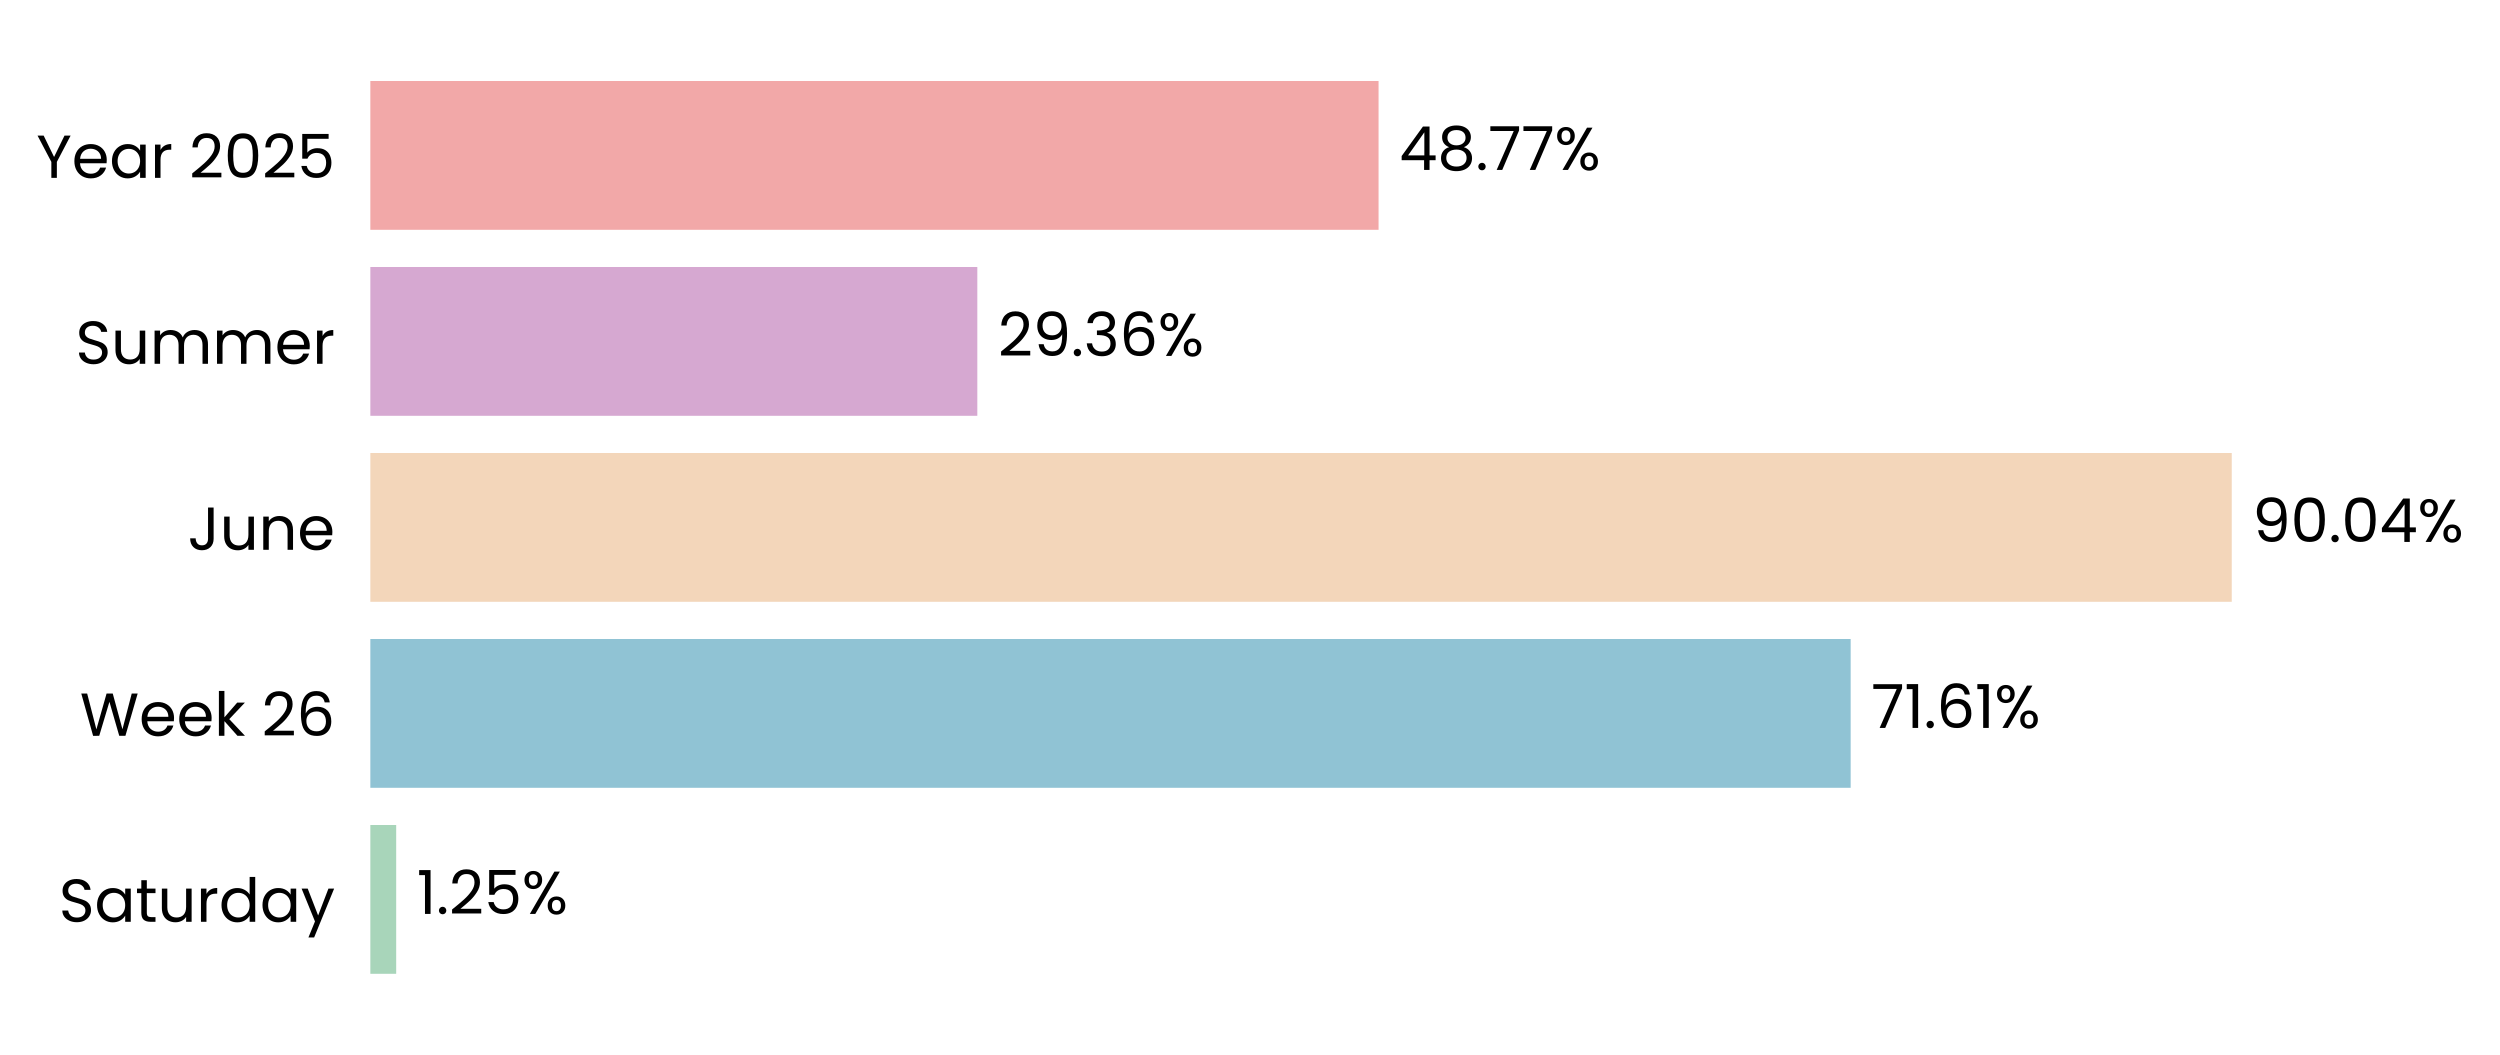
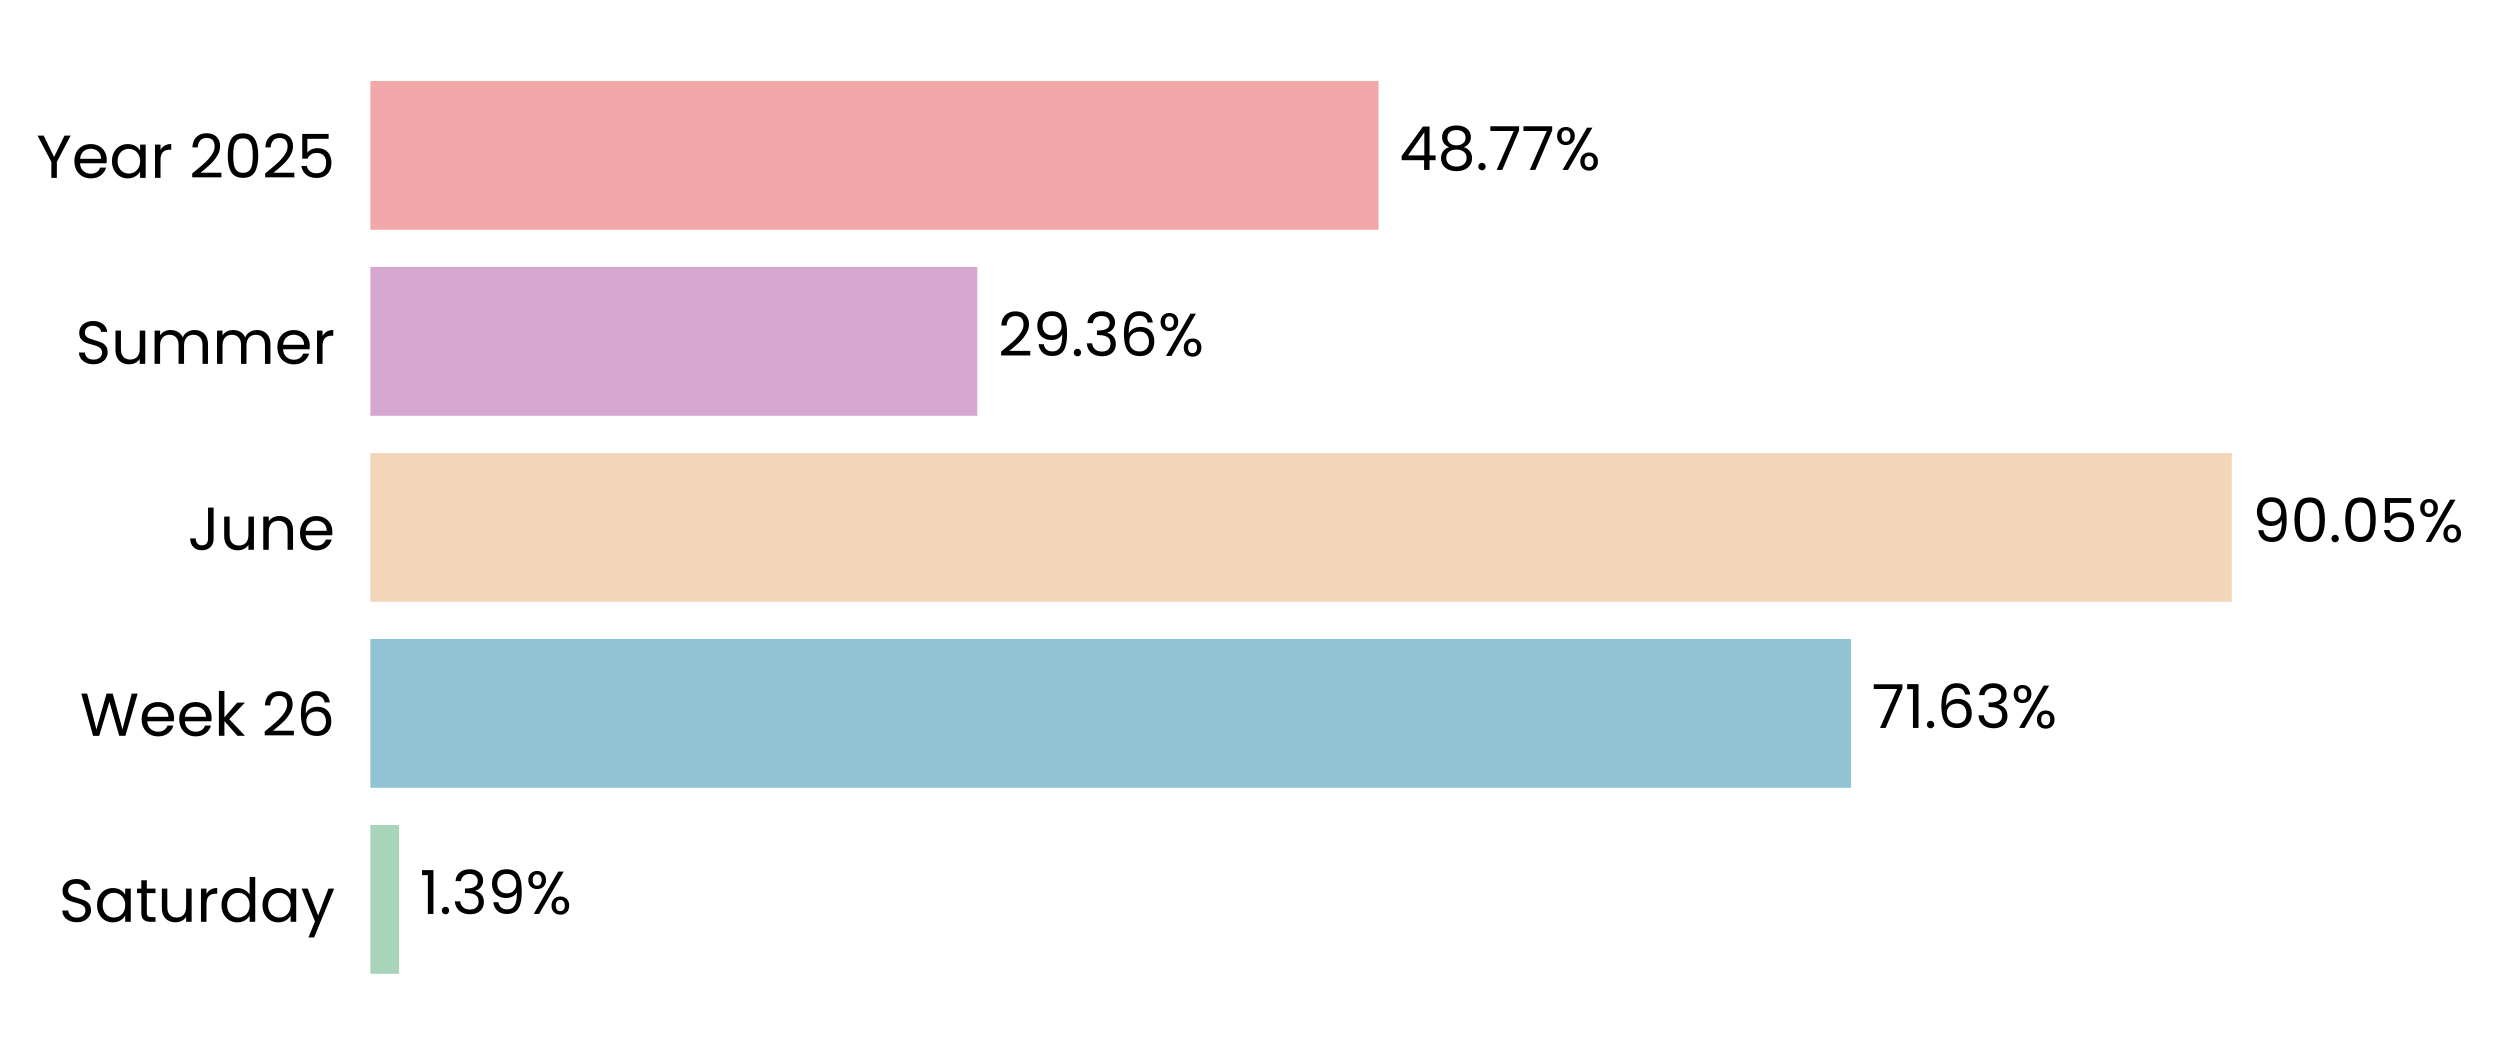
- <svg xmlns="http://www.w3.org/2000/svg" xmlns:xlink="http://www.w3.org/1999/xlink" width="494.891pt" height="208.8pt" viewBox="0 0 494.891 208.8" version="1.1">
+ <svg xmlns="http://www.w3.org/2000/svg" xmlns:xlink="http://www.w3.org/1999/xlink" width="494.88pt" height="208.8pt" viewBox="0 0 494.88 208.8" version="1.1">
  <defs>
    <style type="text/css">*{stroke-linejoin: round; stroke-linecap: butt}</style>
  </defs>
  <g id="figure_1">
    <g id="patch_1">
-       <path d="M 0 208.8  L 494.891 208.8  L 494.891 0  L 0 0  L 0 208.8  z " style="fill: none" />
+       <path d="M 0 208.8  L 494.88 208.8  L 494.88 0  L 0 0  L 0 208.8  z " style="fill: none" />
    </g>
    <g id="axes_1">
      <g id="patch_2">
-         <path d="M 73.311 201.6  L 482.543 201.6  L 482.543 7.2  L 73.311 7.2  L 73.311 201.6  z " style="fill: none" />
+         <path d="M 73.311 201.6  L 482.524 201.6  L 482.524 7.2  L 73.311 7.2  L 73.311 201.6  z " style="fill: none" />
      </g>
      <g id="patch_3">
-         <path d="M 73.311 192.764  L 78.427 192.764  L 78.427 163.309  L 73.311 163.309  z " clip-path="url(#p503054695f)" style="fill: #a8d5ba" />
+         <path d="M 73.311 192.764  L 78.995 192.764  L 78.995 163.309  L 73.311 163.309  z " clip-path="url(#p1e9fec3f00)" style="fill: #a8d5ba" />
      </g>
      <g id="patch_4">
-         <path d="M 73.311 155.945  L 366.35 155.945  L 366.35 126.491  L 73.311 126.491  z " clip-path="url(#p503054695f)" style="fill: #90c3d4" />
+         <path d="M 73.311 155.945  L 366.418 155.945  L 366.418 126.491  L 73.311 126.491  z " clip-path="url(#p1e9fec3f00)" style="fill: #90c3d4" />
      </g>
      <g id="patch_5">
-         <path d="M 73.311 119.127  L 441.79 119.127  L 441.79 89.673  L 73.311 89.673  z " clip-path="url(#p503054695f)" style="fill: #f3d6ba" />
+         <path d="M 73.311 119.127  L 441.793 119.127  L 441.793 89.673  L 73.311 89.673  z " clip-path="url(#p1e9fec3f00)" style="fill: #f3d6ba" />
      </g>
      <g id="patch_6">
-         <path d="M 73.311 82.309  L 193.467 82.309  L 193.467 52.855  L 73.311 52.855  z " clip-path="url(#p503054695f)" style="fill: #d6a8d1" />
+         <path d="M 73.311 82.309  L 193.468 82.309  L 193.468 52.855  L 73.311 52.855  z " clip-path="url(#p1e9fec3f00)" style="fill: #d6a8d1" />
      </g>
      <g id="patch_7">
-         <path d="M 73.311 45.491  L 272.896 45.491  L 272.896 16.036  L 73.311 16.036  z " clip-path="url(#p503054695f)" style="fill: #f2a8a8" />
+         <path d="M 73.311 45.491  L 272.888 45.491  L 272.888 16.036  L 73.311 16.036  z " clip-path="url(#p1e9fec3f00)" style="fill: #f2a8a8" />
      </g>
      <g id="matplotlib.axis_1">
        <g id="ytick_1">
          <g id="text_1">
            <g transform="translate(11.65312 182.4764) scale(0.12 -0.12)">
              <defs>
                <path id="Poppins-Regular-53" d="M 1907 -45  Q 1466 -45 1117 112  Q 768 269 569 547  Q 371 826 365 1190  L 986 1190  Q 1018 877 1245 662  Q 1472 448 1907 448  Q 2323 448 2563 656  Q 2803 864 2803 1190  Q 2803 1446 2662 1606  Q 2522 1766 2310 1849  Q 2099 1933 1741 2029  Q 1299 2144 1033 2259  Q 768 2374 579 2620  Q 390 2867 390 3283  Q 390 3648 576 3929  Q 762 4211 1098 4364  Q 1434 4518 1869 4518  Q 2496 4518 2896 4204  Q 3296 3891 3347 3373  L 2707 3373  Q 2675 3629 2438 3824  Q 2202 4019 1811 4019  Q 1446 4019 1216 3830  Q 986 3642 986 3302  Q 986 3059 1123 2905  Q 1261 2752 1462 2672  Q 1664 2592 2029 2490  Q 2470 2368 2739 2249  Q 3008 2131 3200 1884  Q 3392 1638 3392 1216  Q 3392 890 3219 602  Q 3046 314 2707 134  Q 2368 -45 1907 -45  z " transform="scale(0.015625)" />
                <path id="Poppins-Regular-61" d="M 275 1766  Q 275 2304 492 2710  Q 710 3117 1091 3341  Q 1472 3565 1939 3565  Q 2400 3565 2739 3366  Q 3078 3168 3245 2867  L 3245 3507  L 3834 3507  L 3834 0  L 3245 0  L 3245 653  Q 3072 346 2729 144  Q 2387 -58 1933 -58  Q 1466 -58 1088 172  Q 710 403 492 819  Q 275 1235 275 1766  z M 3245 1760  Q 3245 2157 3085 2451  Q 2925 2746 2653 2902  Q 2381 3059 2054 3059  Q 1728 3059 1459 2905  Q 1190 2752 1030 2457  Q 870 2163 870 1766  Q 870 1363 1030 1065  Q 1190 768 1459 611  Q 1728 454 2054 454  Q 2381 454 2653 611  Q 2925 768 3085 1065  Q 3245 1363 3245 1760  z " transform="scale(0.015625)" />
                <path id="Poppins-Regular-74" d="M 1203 3027  L 1203 960  Q 1203 704 1312 598  Q 1421 493 1690 493  L 2118 493  L 2118 0  L 1594 0  Q 1107 0 864 224  Q 621 448 621 960  L 621 3027  L 166 3027  L 166 3507  L 621 3507  L 621 4390  L 1203 4390  L 1203 3507  L 2118 3507  L 2118 3027  L 1203 3027  z " transform="scale(0.015625)" />
                <path id="Poppins-Regular-75" d="M 3603 3507  L 3603 0  L 3021 0  L 3021 518  Q 2854 250 2556 99  Q 2259 -51 1901 -51  Q 1491 -51 1164 118  Q 838 288 649 627  Q 461 966 461 1453  L 461 3507  L 1037 3507  L 1037 1530  Q 1037 1011 1299 732  Q 1562 454 2016 454  Q 2483 454 2752 742  Q 3021 1030 3021 1581  L 3021 3507  L 3603 3507  z " transform="scale(0.015625)" />
                <path id="Poppins-Regular-72" d="M 1075 2938  Q 1229 3238 1513 3404  Q 1798 3571 2208 3571  L 2208 2970  L 2054 2970  Q 1075 2970 1075 1907  L 1075 0  L 493 0  L 493 3507  L 1075 3507  L 1075 2938  z " transform="scale(0.015625)" />
                <path id="Poppins-Regular-64" d="M 275 1766  Q 275 2304 492 2710  Q 710 3117 1091 3341  Q 1472 3565 1946 3565  Q 2355 3565 2707 3376  Q 3059 3187 3245 2880  L 3245 4736  L 3834 4736  L 3834 0  L 3245 0  L 3245 659  Q 3072 346 2733 144  Q 2394 -58 1939 -58  Q 1472 -58 1091 172  Q 710 403 492 819  Q 275 1235 275 1766  z M 3245 1760  Q 3245 2157 3085 2451  Q 2925 2746 2653 2902  Q 2381 3059 2054 3059  Q 1728 3059 1459 2905  Q 1190 2752 1030 2457  Q 870 2163 870 1766  Q 870 1363 1030 1065  Q 1190 768 1459 611  Q 1728 454 2054 454  Q 2381 454 2653 611  Q 2925 768 3085 1065  Q 3245 1363 3245 1760  z " transform="scale(0.015625)" />
                <path id="Poppins-Regular-79" d="M 3514 3507  L 1402 -1651  L 800 -1651  L 1491 38  L 77 3507  L 723 3507  L 1824 666  L 2912 3507  L 3514 3507  z " transform="scale(0.015625)" />
              </defs>
              <use xlink:href="#Poppins-Regular-53" />
              <use xlink:href="#Poppins-Regular-61" transform="translate(58.7 0)" />
              <use xlink:href="#Poppins-Regular-74" transform="translate(126.3 0)" />
              <use xlink:href="#Poppins-Regular-75" transform="translate(162.7 0)" />
              <use xlink:href="#Poppins-Regular-72" transform="translate(226.7 0)" />
              <use xlink:href="#Poppins-Regular-64" transform="translate(264 0)" />
              <use xlink:href="#Poppins-Regular-61" transform="translate(331.5999 0)" />
              <use xlink:href="#Poppins-Regular-79" transform="translate(399.1999 0)" />
            </g>
          </g>
        </g>
        <g id="ytick_2">
          <g id="text_2">
            <g transform="translate(15.81563 145.6582) scale(0.12 -0.12)">
              <defs>
                <path id="Poppins-Regular-57" d="M 6099 4461  L 4806 0  L 4154 0  L 3117 3590  L 2042 0  L 1395 -6  L 147 4461  L 768 4461  L 1741 678  L 2816 4461  L 3469 4461  L 4493 691  L 5472 4461  L 6099 4461  z " transform="scale(0.015625)" />
                <path id="Poppins-Regular-65" d="M 3693 1888  Q 3693 1722 3674 1536  L 870 1536  Q 902 1018 1225 726  Q 1549 435 2010 435  Q 2387 435 2640 611  Q 2893 787 2995 1082  L 3622 1082  Q 3482 576 3059 259  Q 2637 -58 2010 -58  Q 1510 -58 1116 166  Q 723 390 499 803  Q 275 1216 275 1760  Q 275 2304 492 2713  Q 710 3123 1104 3344  Q 1498 3565 2010 3565  Q 2509 3565 2893 3347  Q 3277 3130 3485 2749  Q 3693 2368 3693 1888  z M 3091 2010  Q 3091 2342 2944 2582  Q 2797 2822 2544 2947  Q 2291 3072 1984 3072  Q 1542 3072 1232 2790  Q 922 2509 877 2010  L 3091 2010  z " transform="scale(0.015625)" />
                <path id="Poppins-Regular-6b" d="M 2451 0  L 1075 1549  L 1075 0  L 493 0  L 493 4736  L 1075 4736  L 1075 1952  L 2426 3507  L 3238 3507  L 1587 1760  L 3245 0  L 2451 0  z " transform="scale(0.015625)" />
                <path id="Poppins-Regular-20" transform="scale(0.015625)" />
                <path id="Poppins-Regular-32" d="M 326 467  Q 1139 1120 1600 1539  Q 2061 1958 2377 2416  Q 2694 2874 2694 3315  Q 2694 3731 2492 3971  Q 2291 4211 1843 4211  Q 1408 4211 1168 3939  Q 928 3667 909 3213  L 346 3213  Q 371 3930 780 4320  Q 1190 4710 1837 4710  Q 2496 4710 2883 4345  Q 3270 3981 3270 3341  Q 3270 2810 2953 2307  Q 2637 1805 2233 1424  Q 1830 1043 1203 538  L 3405 538  L 3405 51  L 326 51  L 326 467  z " transform="scale(0.015625)" />
                <path id="Poppins-Regular-36" d="M 2976 3526  Q 2835 4237 2099 4237  Q 1530 4237 1248 3798  Q 966 3360 973 2355  Q 1120 2688 1462 2877  Q 1805 3066 2227 3066  Q 2886 3066 3280 2656  Q 3674 2246 3674 1523  Q 3674 1088 3504 742  Q 3334 397 2992 192  Q 2650 -13 2163 -13  Q 1504 -13 1133 281  Q 762 576 614 1094  Q 467 1613 467 2374  Q 467 4723 2106 4723  Q 2733 4723 3091 4384  Q 3450 4045 3514 3526  L 2976 3526  z M 2106 2573  Q 1830 2573 1587 2461  Q 1344 2349 1193 2121  Q 1043 1894 1043 1568  Q 1043 1082 1324 778  Q 1606 474 2131 474  Q 2579 474 2844 752  Q 3110 1030 3110 1504  Q 3110 2003 2854 2288  Q 2598 2573 2106 2573  z " transform="scale(0.015625)" />
              </defs>
              <use xlink:href="#Poppins-Regular-57" />
              <use xlink:href="#Poppins-Regular-65" transform="translate(97.59999 0)" />
              <use xlink:href="#Poppins-Regular-65" transform="translate(159.6 0)" />
              <use xlink:href="#Poppins-Regular-6b" transform="translate(221.6 0)" />
              <use xlink:href="#Poppins-Regular-20" transform="translate(273.0999 0)" />
              <use xlink:href="#Poppins-Regular-32" transform="translate(299.7999 0)" />
              <use xlink:href="#Poppins-Regular-36" transform="translate(357.2999 0)" />
            </g>
          </g>
        </g>
        <g id="ytick_3">
          <g id="text_3">
            <g transform="translate(37.15125 108.84) scale(0.12 -0.12)">
              <defs>
                <path id="Poppins-Regular-4a" d="M 2739 4461  L 2739 1165  Q 2739 614 2400 284  Q 2061 -45 1504 -45  Q 941 -45 601 291  Q 262 627 262 1210  L 845 1210  Q 851 883 1014 678  Q 1178 474 1504 474  Q 1830 474 1990 669  Q 2150 864 2150 1165  L 2150 4461  L 2739 4461  z " transform="scale(0.015625)" />
                <path id="Poppins-Regular-6e" d="M 2202 3571  Q 2842 3571 3238 3184  Q 3635 2797 3635 2067  L 3635 0  L 3059 0  L 3059 1984  Q 3059 2509 2796 2787  Q 2534 3066 2080 3066  Q 1619 3066 1347 2778  Q 1075 2490 1075 1939  L 1075 0  L 493 0  L 493 3507  L 1075 3507  L 1075 3008  Q 1248 3277 1545 3424  Q 1843 3571 2202 3571  z " transform="scale(0.015625)" />
              </defs>
              <use xlink:href="#Poppins-Regular-4a" />
              <use xlink:href="#Poppins-Regular-75" transform="translate(52.99999 0)" />
              <use xlink:href="#Poppins-Regular-6e" transform="translate(117 0)" />
              <use xlink:href="#Poppins-Regular-65" transform="translate(181 0)" />
            </g>
          </g>
        </g>
        <g id="ytick_4">
          <g id="text_4">
            <g transform="translate(14.95125 72.02182) scale(0.12 -0.12)">
              <defs>
                <path id="Poppins-Regular-6d" d="M 4710 3571  Q 5120 3571 5440 3401  Q 5760 3232 5945 2893  Q 6131 2554 6131 2067  L 6131 0  L 5555 0  L 5555 1984  Q 5555 2509 5296 2787  Q 5037 3066 4595 3066  Q 4141 3066 3872 2774  Q 3603 2483 3603 1933  L 3603 0  L 3027 0  L 3027 1984  Q 3027 2509 2768 2787  Q 2509 3066 2067 3066  Q 1613 3066 1344 2774  Q 1075 2483 1075 1933  L 1075 0  L 493 0  L 493 3507  L 1075 3507  L 1075 3002  Q 1248 3277 1539 3424  Q 1830 3571 2182 3571  Q 2624 3571 2963 3372  Q 3302 3174 3469 2790  Q 3616 3162 3955 3366  Q 4294 3571 4710 3571  z " transform="scale(0.015625)" />
              </defs>
              <use xlink:href="#Poppins-Regular-53" />
              <use xlink:href="#Poppins-Regular-75" transform="translate(58.7 0)" />
              <use xlink:href="#Poppins-Regular-6d" transform="translate(122.7 0)" />
              <use xlink:href="#Poppins-Regular-6d" transform="translate(225.7 0)" />
              <use xlink:href="#Poppins-Regular-65" transform="translate(328.7 0)" />
              <use xlink:href="#Poppins-Regular-72" transform="translate(390.6999 0)" />
            </g>
          </g>
        </g>
        <g id="ytick_5">
          <g id="text_5">
            <g transform="translate(7.2 35.20364) scale(0.12 -0.12)">
              <defs>
                <path id="Poppins-Regular-59" d="M 3616 4461  L 2163 1683  L 2163 0  L 1581 0  L 1581 1683  L 122 4461  L 768 4461  L 1869 2202  L 2970 4461  L 3616 4461  z " transform="scale(0.015625)" />
                <path id="Poppins-Regular-30" d="M 397 2362  Q 397 3462 755 4080  Q 1114 4698 2010 4698  Q 2899 4698 3257 4080  Q 3616 3462 3616 2362  Q 3616 1242 3257 621  Q 2899 0 2010 0  Q 1114 0 755 621  Q 397 1242 397 2362  z M 3040 2362  Q 3040 2918 2966 3305  Q 2893 3693 2665 3929  Q 2438 4166 2010 4166  Q 1574 4166 1347 3929  Q 1120 3693 1046 3305  Q 973 2918 973 2362  Q 973 1786 1046 1395  Q 1120 1005 1347 768  Q 1574 531 2010 531  Q 2438 531 2665 768  Q 2893 1005 2966 1395  Q 3040 1786 3040 2362  z " transform="scale(0.015625)" />
                <path id="Poppins-Regular-35" d="M 3347 4122  L 1101 4122  L 1101 2662  Q 1248 2867 1536 2998  Q 1824 3130 2157 3130  Q 2688 3130 3021 2909  Q 3354 2688 3498 2339  Q 3642 1990 3642 1600  Q 3642 1139 3469 774  Q 3296 410 2941 198  Q 2586 -13 2061 -13  Q 1389 -13 973 332  Q 557 678 467 1254  L 1037 1254  Q 1120 890 1389 685  Q 1658 480 2067 480  Q 2573 480 2829 784  Q 3085 1088 3085 1587  Q 3085 2086 2829 2358  Q 2573 2630 2074 2630  Q 1734 2630 1481 2467  Q 1229 2304 1114 2022  L 563 2022  L 563 4634  L 3347 4634  L 3347 4122  z " transform="scale(0.015625)" />
              </defs>
              <use xlink:href="#Poppins-Regular-59" />
              <use xlink:href="#Poppins-Regular-65" transform="translate(58.39999 0)" />
              <use xlink:href="#Poppins-Regular-61" transform="translate(120.4 0)" />
              <use xlink:href="#Poppins-Regular-72" transform="translate(188 0)" />
              <use xlink:href="#Poppins-Regular-20" transform="translate(225.3 0)" />
              <use xlink:href="#Poppins-Regular-32" transform="translate(252 0)" />
              <use xlink:href="#Poppins-Regular-30" transform="translate(309.4999 0)" />
              <use xlink:href="#Poppins-Regular-32" transform="translate(372.2999 0)" />
              <use xlink:href="#Poppins-Regular-35" transform="translate(429.7999 0)" />
            </g>
          </g>
        </g>
      </g>
      <g id="text_6">
-         <g transform="translate(82.51895 180.9164) scale(0.12 -0.12)">
+         <g transform="translate(83.0869 180.9164) scale(0.12 -0.12)">
          <defs>
            <path id="Poppins-Regular-31" d="M 243 4096  L 243 4627  L 1446 4627  L 1446 0  L 858 0  L 858 4096  L 243 4096  z " transform="scale(0.015625)" />
            <path id="Poppins-Regular-2e" d="M 678 -38  Q 512 -38 397 77  Q 282 192 282 358  Q 282 525 397 640  Q 512 755 678 755  Q 838 755 950 640  Q 1062 525 1062 358  Q 1062 192 950 77  Q 838 -38 678 -38  z " transform="scale(0.015625)" />
+             <path id="Poppins-Regular-33" d="M 384 3462  Q 429 4051 838 4384  Q 1248 4717 1901 4717  Q 2336 4717 2653 4560  Q 2970 4403 3133 4134  Q 3296 3866 3296 3526  Q 3296 3130 3069 2842  Q 2842 2554 2477 2470  L 2477 2438  Q 2893 2336 3136 2035  Q 3379 1734 3379 1248  Q 3379 883 3212 592  Q 3046 301 2713 134  Q 2381 -32 1914 -32  Q 1235 -32 800 323  Q 365 678 314 1331  L 877 1331  Q 922 947 1190 704  Q 1459 461 1907 461  Q 2355 461 2588 694  Q 2822 928 2822 1299  Q 2822 1779 2502 1990  Q 2182 2202 1536 2202  L 1389 2202  L 1389 2688  L 1542 2688  Q 2131 2694 2432 2883  Q 2733 3072 2733 3469  Q 2733 3808 2512 4013  Q 2291 4218 1882 4218  Q 1485 4218 1241 4013  Q 998 3808 954 3462  L 384 3462  z " transform="scale(0.015625)" />
+             <path id="Poppins-Regular-39" d="M 1146 1242  Q 1210 877 1443 678  Q 1677 480 2074 480  Q 2605 480 2857 896  Q 3110 1312 3098 2298  Q 2963 2010 2649 1846  Q 2336 1683 1952 1683  Q 1523 1683 1187 1859  Q 851 2035 659 2374  Q 467 2714 467 3194  Q 467 3878 864 4297  Q 1261 4717 1990 4717  Q 2886 4717 3248 4134  Q 3610 3552 3610 2400  Q 3610 1594 3466 1069  Q 3322 544 2979 269  Q 2637 -6 2042 -6  Q 1389 -6 1024 346  Q 659 698 608 1242  L 1146 1242  z M 2048 2176  Q 2477 2176 2752 2441  Q 3027 2707 3027 3162  Q 3027 3642 2758 3936  Q 2490 4230 2003 4230  Q 1555 4230 1289 3948  Q 1024 3667 1024 3206  Q 1024 2739 1286 2457  Q 1549 2176 2048 2176  z " transform="scale(0.015625)" />
            <path id="Poppins-Regular-25" d="M 269 3584  Q 269 4019 531 4278  Q 794 4538 1203 4538  Q 1613 4538 1875 4278  Q 2138 4019 2138 3584  Q 2138 3142 1875 2883  Q 1613 2624 1203 2624  Q 794 2624 531 2883  Q 269 3142 269 3584  z M 4006 4467  L 1414 0  L 838 0  L 3430 4467  L 4006 4467  z M 1203 4179  Q 986 4179 861 4028  Q 736 3878 736 3584  Q 736 3290 861 3136  Q 986 2982 1203 2982  Q 1421 2982 1549 3139  Q 1677 3296 1677 3584  Q 1677 3878 1549 4028  Q 1421 4179 1203 4179  z M 2720 883  Q 2720 1325 2982 1584  Q 3245 1843 3654 1843  Q 4064 1843 4323 1584  Q 4582 1325 4582 883  Q 4582 448 4323 185  Q 4064 -77 3654 -77  Q 3245 -77 2982 182  Q 2720 442 2720 883  z M 3648 1478  Q 3430 1478 3302 1328  Q 3174 1178 3174 883  Q 3174 595 3302 444  Q 3430 294 3648 294  Q 3866 294 3994 444  Q 4122 595 4122 883  Q 4122 1178 3994 1328  Q 3866 1478 3648 1478  z " transform="scale(0.015625)" />
          </defs>
          <use xlink:href="#Poppins-Regular-31" />
          <use xlink:href="#Poppins-Regular-2e" transform="translate(31.99998 0)" />
-           <use xlink:href="#Poppins-Regular-32" transform="translate(52.99997 0)" />
-           <use xlink:href="#Poppins-Regular-35" transform="translate(110.5 0)" />
-           <use xlink:href="#Poppins-Regular-25" transform="translate(173.2999 0)" />
+           <use xlink:href="#Poppins-Regular-33" transform="translate(52.99997 0)" />
+           <use xlink:href="#Poppins-Regular-39" transform="translate(111.9 0)" />
+           <use xlink:href="#Poppins-Regular-25" transform="translate(174.8999 0)" />
        </g>
      </g>
      <g id="text_7">
-         <g transform="translate(370.4424 144.0982) scale(0.12 -0.12)">
+         <g transform="translate(370.5104 144.0982) scale(0.12 -0.12)">
          <defs>
            <path id="Poppins-Regular-37" d="M 3245 4173  L 1466 0  L 877 0  L 2682 4115  L 211 4115  L 211 4614  L 3245 4614  L 3245 4173  z " transform="scale(0.015625)" />
          </defs>
          <use xlink:href="#Poppins-Regular-37" />
          <use xlink:href="#Poppins-Regular-31" transform="translate(54.59999 0)" />
          <use xlink:href="#Poppins-Regular-2e" transform="translate(86.59998 0)" />
          <use xlink:href="#Poppins-Regular-36" transform="translate(107.6 0)" />
-           <use xlink:href="#Poppins-Regular-31" transform="translate(171.0999 0)" />
-           <use xlink:href="#Poppins-Regular-25" transform="translate(203.0999 0)" />
+           <use xlink:href="#Poppins-Regular-33" transform="translate(171.0999 0)" />
+           <use xlink:href="#Poppins-Regular-25" transform="translate(229.9999 0)" />
        </g>
      </g>
      <g id="text_8">
-         <g transform="translate(445.8822 107.28) scale(0.12 -0.12)">
-           <defs>
-             <path id="Poppins-Regular-39" d="M 1146 1242  Q 1210 877 1443 678  Q 1677 480 2074 480  Q 2605 480 2857 896  Q 3110 1312 3098 2298  Q 2963 2010 2649 1846  Q 2336 1683 1952 1683  Q 1523 1683 1187 1859  Q 851 2035 659 2374  Q 467 2714 467 3194  Q 467 3878 864 4297  Q 1261 4717 1990 4717  Q 2886 4717 3248 4134  Q 3610 3552 3610 2400  Q 3610 1594 3466 1069  Q 3322 544 2979 269  Q 2637 -6 2042 -6  Q 1389 -6 1024 346  Q 659 698 608 1242  L 1146 1242  z M 2048 2176  Q 2477 2176 2752 2441  Q 3027 2707 3027 3162  Q 3027 3642 2758 3936  Q 2490 4230 2003 4230  Q 1555 4230 1289 3948  Q 1024 3667 1024 3206  Q 1024 2739 1286 2457  Q 1549 2176 2048 2176  z " transform="scale(0.015625)" />
-             <path id="Poppins-Regular-34" d="M 256 1030  L 256 1472  L 2502 4582  L 3200 4582  L 3200 1536  L 3840 1536  L 3840 1030  L 3200 1030  L 3200 0  L 2624 0  L 2624 1030  L 256 1030  z M 2650 3974  L 928 1536  L 2650 1536  L 2650 3974  z " transform="scale(0.015625)" />
-           </defs>
+         <g transform="translate(445.8847 107.28) scale(0.12 -0.12)">
          <use xlink:href="#Poppins-Regular-39" />
          <use xlink:href="#Poppins-Regular-30" transform="translate(62.99999 0)" />
          <use xlink:href="#Poppins-Regular-2e" transform="translate(125.8 0)" />
          <use xlink:href="#Poppins-Regular-30" transform="translate(146.8 0)" />
-           <use xlink:href="#Poppins-Regular-34" transform="translate(209.5999 0)" />
-           <use xlink:href="#Poppins-Regular-25" transform="translate(272.4999 0)" />
+           <use xlink:href="#Poppins-Regular-35" transform="translate(209.5999 0)" />
+           <use xlink:href="#Poppins-Regular-25" transform="translate(272.3999 0)" />
        </g>
      </g>
      <g id="text_9">
-         <g transform="translate(197.5596 70.46182) scale(0.12 -0.12)">
-           <defs>
-             <path id="Poppins-Regular-33" d="M 384 3462  Q 429 4051 838 4384  Q 1248 4717 1901 4717  Q 2336 4717 2653 4560  Q 2970 4403 3133 4134  Q 3296 3866 3296 3526  Q 3296 3130 3069 2842  Q 2842 2554 2477 2470  L 2477 2438  Q 2893 2336 3136 2035  Q 3379 1734 3379 1248  Q 3379 883 3212 592  Q 3046 301 2713 134  Q 2381 -32 1914 -32  Q 1235 -32 800 323  Q 365 678 314 1331  L 877 1331  Q 922 947 1190 704  Q 1459 461 1907 461  Q 2355 461 2588 694  Q 2822 928 2822 1299  Q 2822 1779 2502 1990  Q 2182 2202 1536 2202  L 1389 2202  L 1389 2688  L 1542 2688  Q 2131 2694 2432 2883  Q 2733 3072 2733 3469  Q 2733 3808 2512 4013  Q 2291 4218 1882 4218  Q 1485 4218 1241 4013  Q 998 3808 954 3462  L 384 3462  z " transform="scale(0.015625)" />
-           </defs>
+         <g transform="translate(197.5603 70.46182) scale(0.12 -0.12)">
          <use xlink:href="#Poppins-Regular-32" />
          <use xlink:href="#Poppins-Regular-39" transform="translate(57.49999 0)" />
          <use xlink:href="#Poppins-Regular-2e" transform="translate(120.5 0)" />
          <use xlink:href="#Poppins-Regular-33" transform="translate(141.5 0)" />
          <use xlink:href="#Poppins-Regular-36" transform="translate(200.3999 0)" />
          <use xlink:href="#Poppins-Regular-25" transform="translate(263.8999 0)" />
        </g>
      </g>
      <g id="text_10">
-         <g transform="translate(276.9879 33.64364) scale(0.12 -0.12)">
+         <g transform="translate(276.9804 33.64364) scale(0.12 -0.12)">
          <defs>
+             <path id="Poppins-Regular-34" d="M 256 1030  L 256 1472  L 2502 4582  L 3200 4582  L 3200 1536  L 3840 1536  L 3840 1030  L 3200 1030  L 3200 0  L 2624 0  L 2624 1030  L 256 1030  z M 2650 3974  L 928 1536  L 2650 1536  L 2650 3974  z " transform="scale(0.015625)" />
            <path id="Poppins-Regular-38" d="M 1242 2406  Q 883 2547 691 2816  Q 499 3085 499 3469  Q 499 3814 672 4092  Q 845 4371 1187 4534  Q 1530 4698 2016 4698  Q 2502 4698 2844 4534  Q 3187 4371 3363 4092  Q 3539 3814 3539 3469  Q 3539 3098 3340 2819  Q 3142 2541 2797 2406  Q 3194 2285 3427 1981  Q 3661 1677 3661 1248  Q 3661 832 3456 521  Q 3251 211 2876 41  Q 2502 -128 2016 -128  Q 1530 -128 1162 41  Q 794 211 589 521  Q 384 832 384 1248  Q 384 1677 614 1984  Q 845 2291 1242 2406  z M 2976 3398  Q 2976 3789 2720 4000  Q 2464 4211 2016 4211  Q 1574 4211 1318 4000  Q 1062 3789 1062 3392  Q 1062 3034 1328 2816  Q 1594 2598 2016 2598  Q 2445 2598 2710 2819  Q 2976 3040 2976 3398  z M 2016 2150  Q 1542 2150 1241 1929  Q 941 1709 941 1267  Q 941 858 1232 608  Q 1523 358 2016 358  Q 2509 358 2797 608  Q 3085 858 3085 1267  Q 3085 1696 2790 1923  Q 2496 2150 2016 2150  z " transform="scale(0.015625)" />
          </defs>
          <use xlink:href="#Poppins-Regular-34" />
          <use xlink:href="#Poppins-Regular-38" transform="translate(62.89999 0)" />
          <use xlink:href="#Poppins-Regular-2e" transform="translate(126 0)" />
          <use xlink:href="#Poppins-Regular-37" transform="translate(147 0)" />
          <use xlink:href="#Poppins-Regular-37" transform="translate(201.6 0)" />
          <use xlink:href="#Poppins-Regular-25" transform="translate(256.2 0)" />
        </g>
      </g>
    </g>
  </g>
  <defs>
-     <clipPath id="p503054695f">
-       <rect x="73.311" y="7.2" width="409.231" height="194.4" />
+     <clipPath id="p1e9fec3f00">
+       <rect x="73.311" y="7.2" width="409.213" height="194.4" />
    </clipPath>
  </defs>
</svg>
